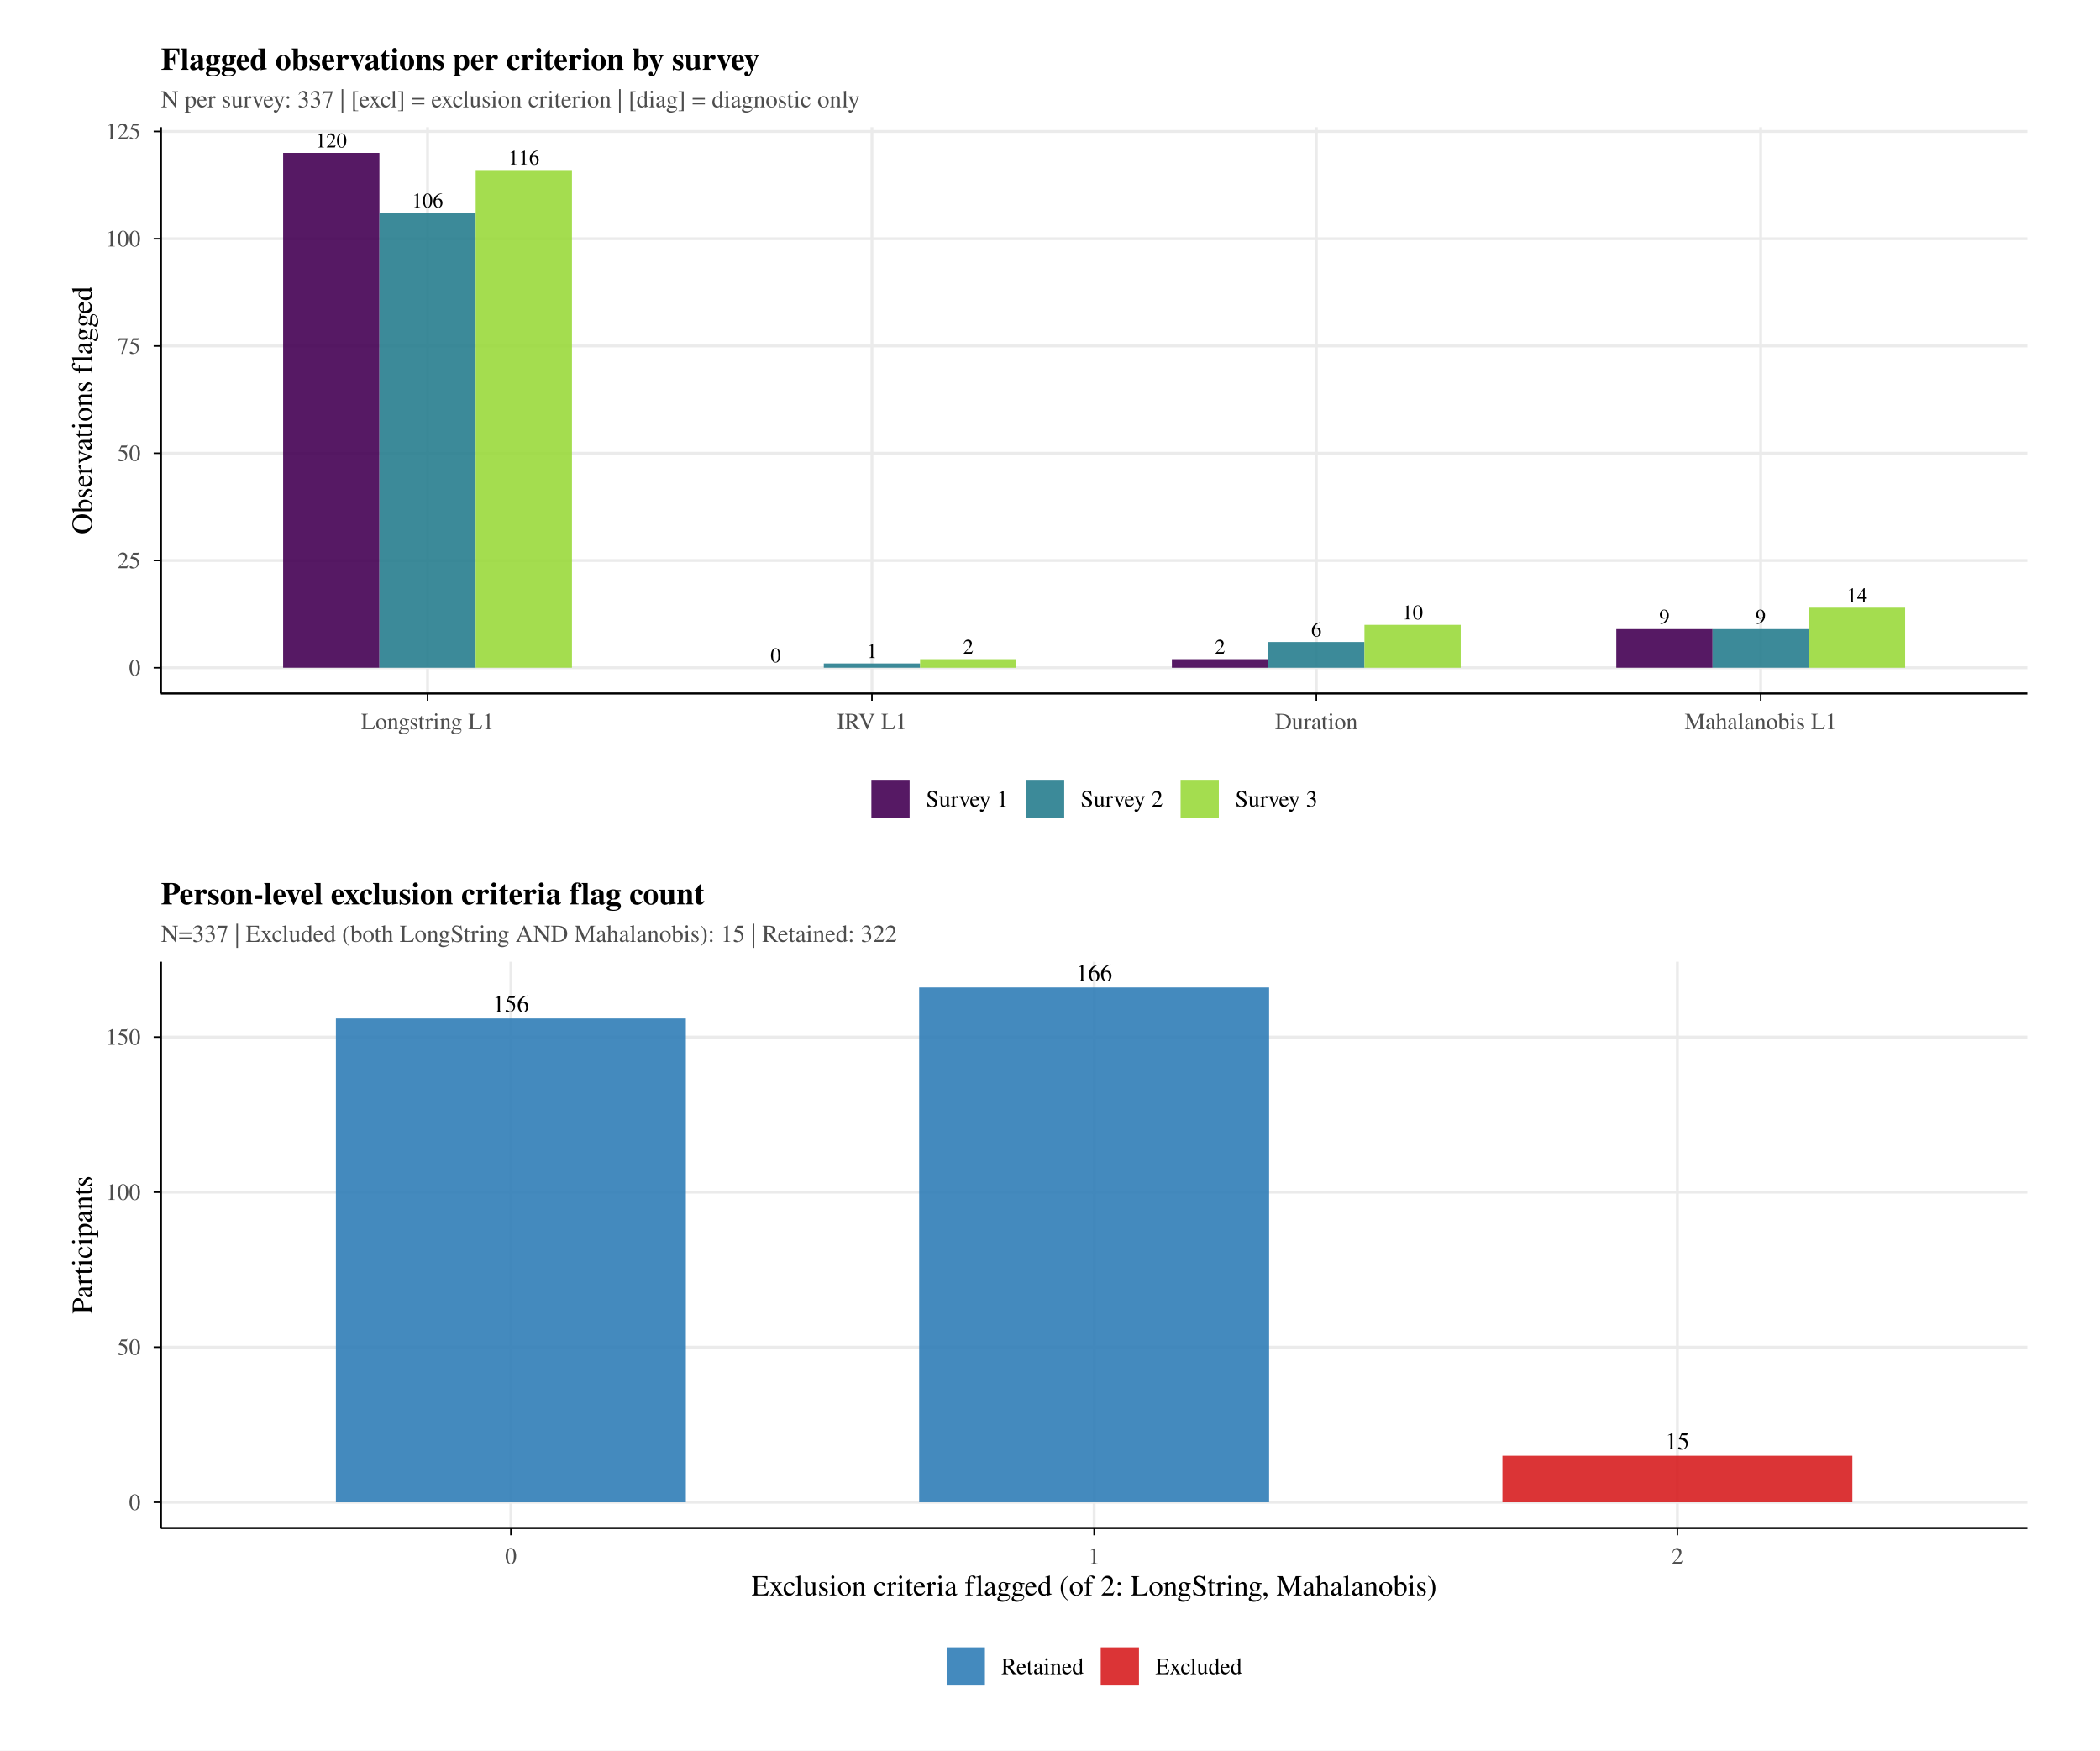
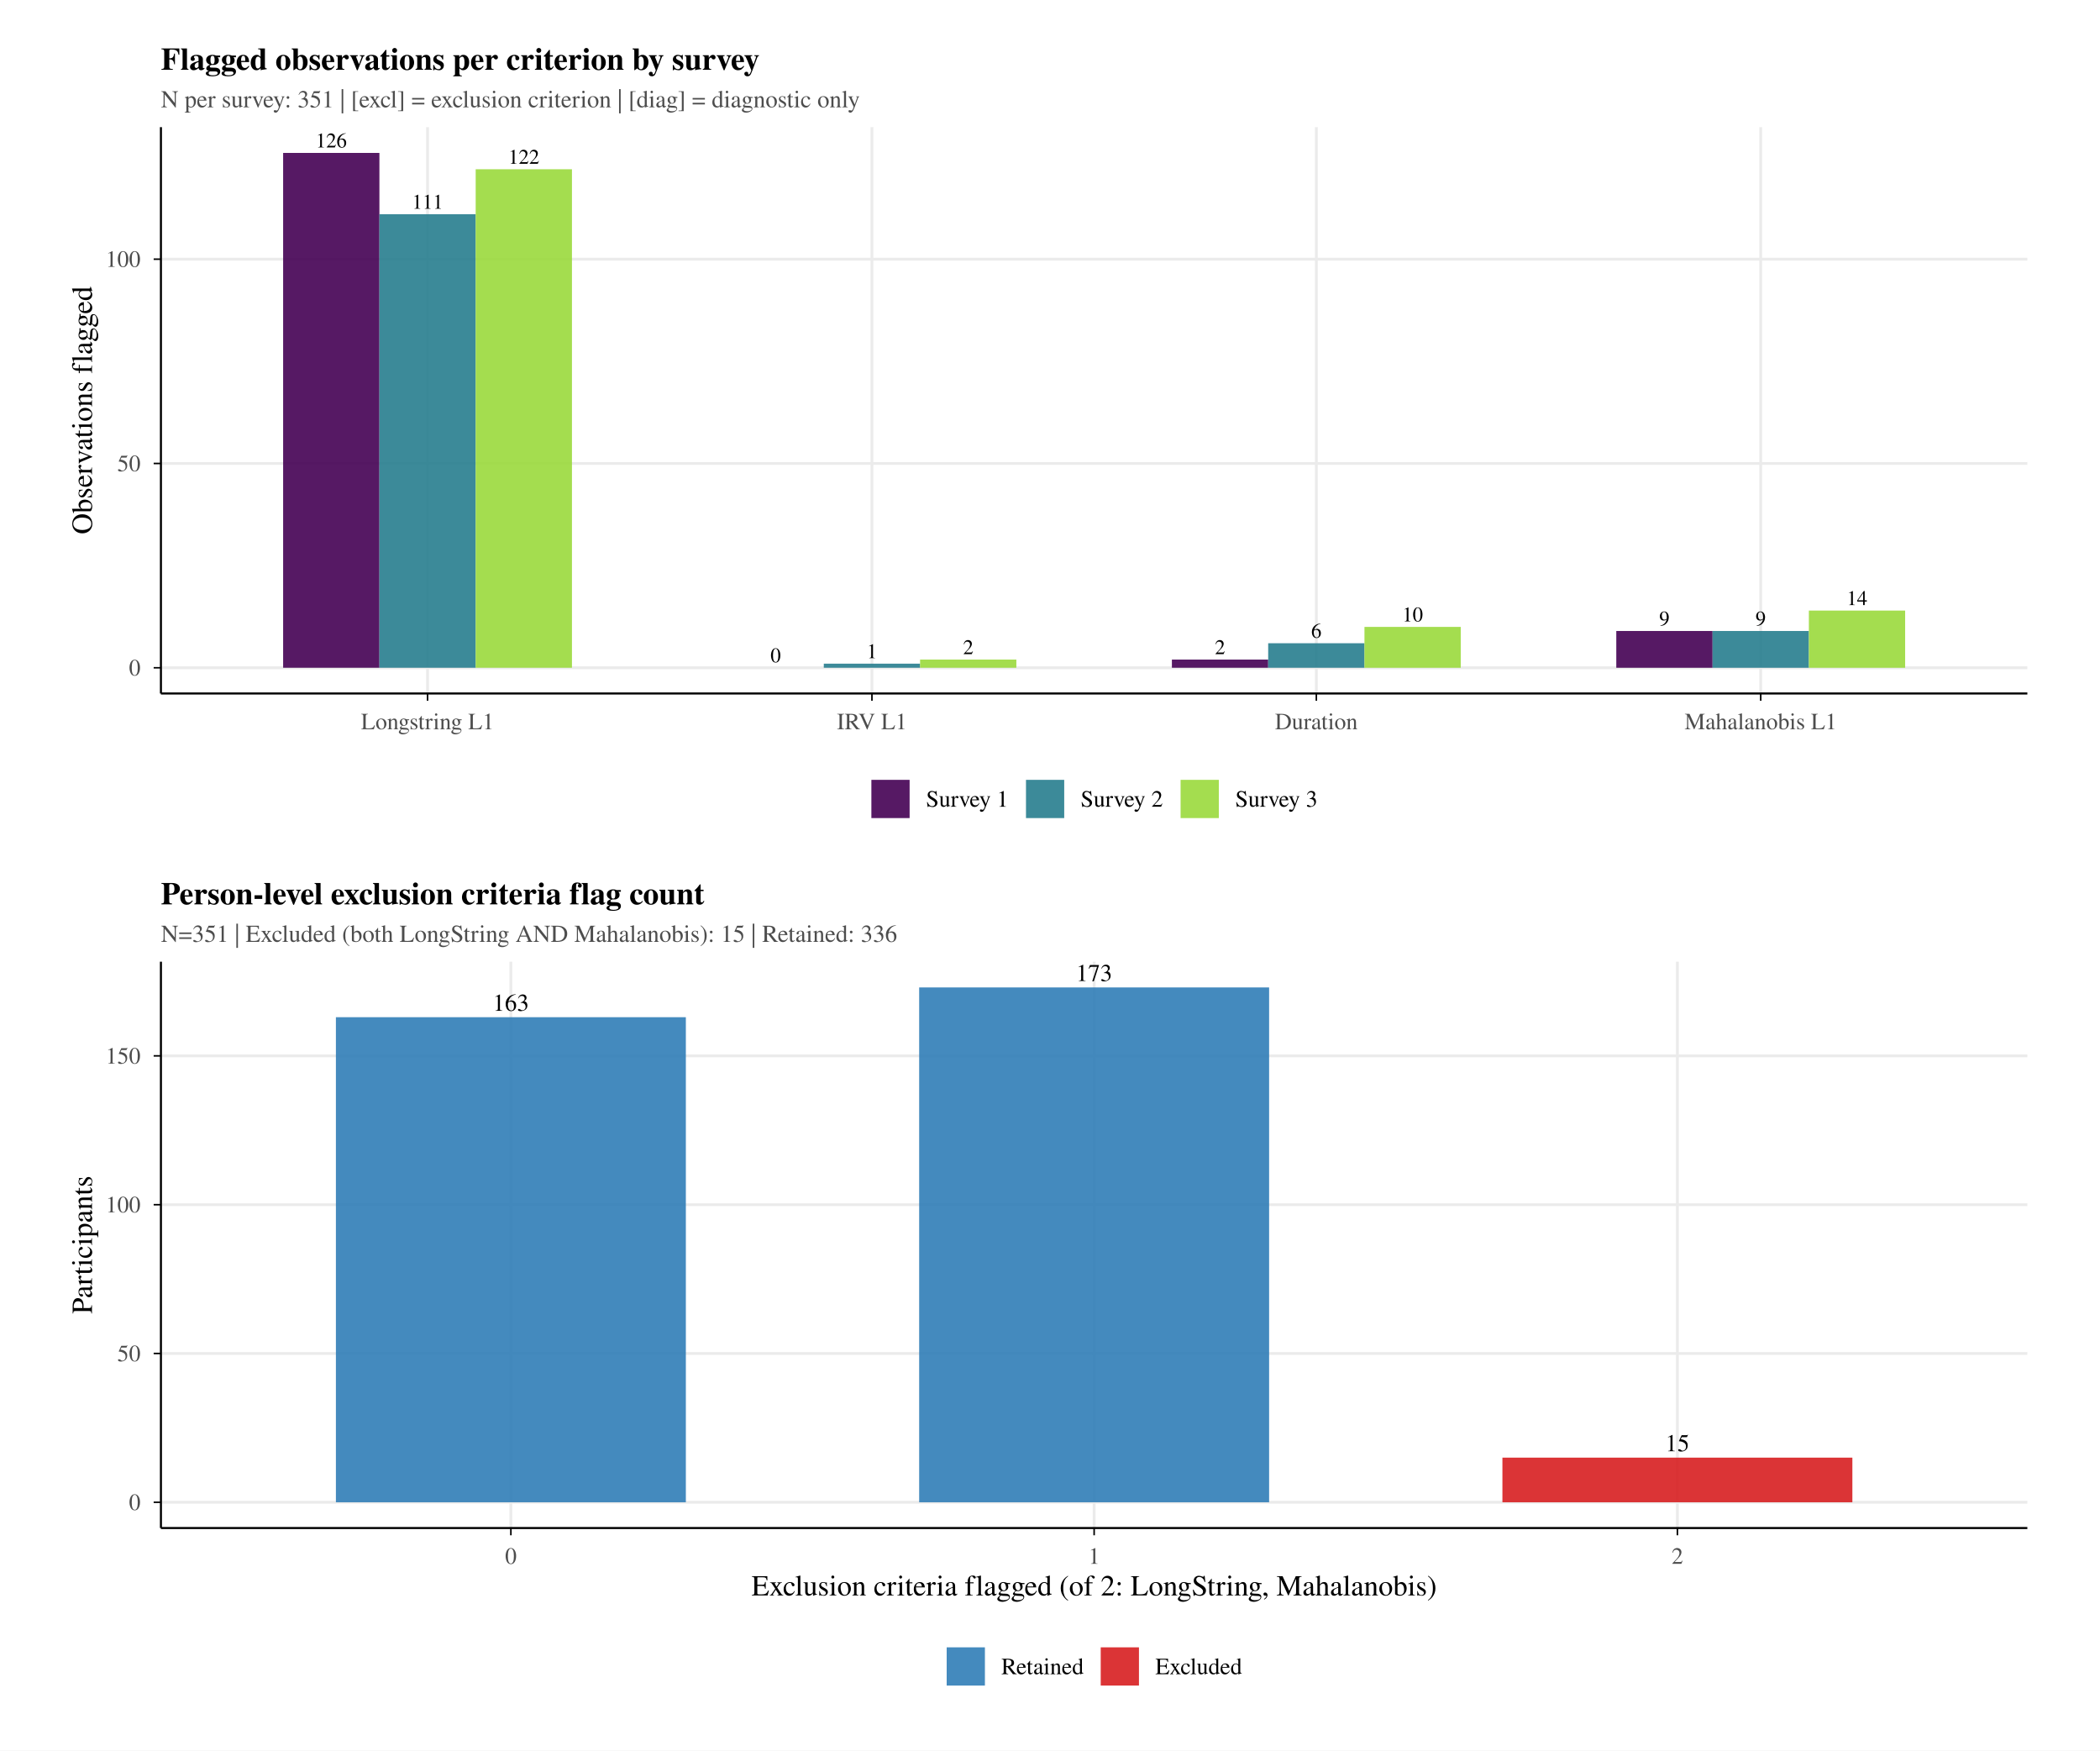
<svg xmlns="http://www.w3.org/2000/svg" width="864.00pt" height="720.00pt" viewBox="0 0 864.00 720.00">
  <g class="svglite">
    <defs>
      <style type="text/css">
    .svglite line, .svglite polyline, .svglite polygon, .svglite path, .svglite rect, .svglite circle {
      fill: none;
      stroke: #000000;
      stroke-linecap: round;
      stroke-linejoin: round;
      stroke-miterlimit: 10.00;
    }
    .svglite text {
      white-space: pre;
    }
    .svglite g.glyphgroup path {
      fill: inherit;
      stroke: none;
    }
  </style>
    </defs>
    <rect width="100%" height="100%" style="stroke: none; fill: #FFFFFF;" />
    <defs>
      <clipPath id="cpMC4wMHw4NjQuMDB8MC4wMHw3MjAuMDA=">
        <rect x="0.00" y="0.00" width="864.00" height="720.00" />
      </clipPath>
    </defs>
    <g clip-path="url(#cpMC4wMHw4NjQuMDB8MC4wMHw3MjAuMDA=)">
      <rect x="0" y="0.00" width="864.00" height="720.00" style="stroke-width: 1.16; stroke: none; fill: #FFFFFF;" />
    </g>
    <defs>
      <clipPath id="cpNjYuMjF8ODM0LjExfDUyLjMxfDYyOC41MQ==">
        <rect x="66.21" y="52.31" width="767.91" height="576.20" />
      </clipPath>
    </defs>
    <g clip-path="url(#cpNjYuMjF8ODM0LjExfDUyLjMxfDYyOC41MQ==)">
</g>
    <g clip-path="url(#cpMC4wMHw4NjQuMDB8MC4wMHw3MjAuMDA=)">
</g>
    <defs>
      <clipPath id="cpMTQuOTR8ODQ5LjA2fDkuOTZ8MzUzLjIy">
        <rect x="14.94" y="9.96" width="834.11" height="343.26" />
      </clipPath>
    </defs>
    <g clip-path="url(#cpMTQuOTR8ODQ5LjA2fDkuOTZ8MzUzLjIy)">
      <rect x="14.94" y="9.96" width="834.11" height="343.26" style="stroke-width: 1.16; stroke: none; fill: #FFFFFF;" />
    </g>
    <g clip-path="url(#cpMC4wMHw4NjQuMDB8MC4wMHw3MjAuMDA=)">
</g>
    <defs>
      <clipPath id="cpMTQuOTR8ODQ5LjA2fDM1My4yMnw3MTAuMDQ=">
        <rect x="14.94" y="353.22" width="834.11" height="356.82" />
      </clipPath>
    </defs>
    <g clip-path="url(#cpMTQuOTR8ODQ5LjA2fDM1My4yMnw3MTAuMDQ=)">
      <rect x="14.94" y="353.22" width="834.11" height="356.82" style="stroke-width: 1.16; stroke: none; fill: #FFFFFF;" />
    </g>
    <g clip-path="url(#cpMC4wMHw4NjQuMDB8MC4wMHw3MjAuMDA=)">
</g>
    <defs>
      <clipPath id="cpNjYuMjF8ODM0LjExfDUyLjMxfDI4NS4yNQ==">
        <rect x="66.21" y="52.31" width="767.91" height="232.94" />
      </clipPath>
    </defs>
    <g clip-path="url(#cpNjYuMjF8ODM0LjExfDUyLjMxfDI4NS4yNQ==)">
      <polyline points="66.21,274.67 834.11,274.67 " style="stroke-width: 1.16; stroke: #EBEBEB; stroke-linecap: butt;" />
-       <polyline points="66.21,230.55 834.11,230.55 " style="stroke-width: 1.16; stroke: #EBEBEB; stroke-linecap: butt;" />
-       <polyline points="66.21,186.43 834.11,186.43 " style="stroke-width: 1.16; stroke: #EBEBEB; stroke-linecap: butt;" />
-       <polyline points="66.21,142.31 834.11,142.31 " style="stroke-width: 1.16; stroke: #EBEBEB; stroke-linecap: butt;" />
-       <polyline points="66.21,98.20 834.11,98.20 " style="stroke-width: 1.16; stroke: #EBEBEB; stroke-linecap: butt;" />
-       <polyline points="66.21,54.08 834.11,54.08 " style="stroke-width: 1.16; stroke: #EBEBEB; stroke-linecap: butt;" />
+       <polyline points="66.21,190.63 834.11,190.63 " style="stroke-width: 1.16; stroke: #EBEBEB; stroke-linecap: butt;" />
+       <polyline points="66.21,106.60 834.11,106.60 " style="stroke-width: 1.16; stroke: #EBEBEB; stroke-linecap: butt;" />
      <polyline points="175.91,285.25 175.91,52.31 " style="stroke-width: 1.16; stroke: #EBEBEB; stroke-linecap: butt;" />
      <polyline points="358.74,285.25 358.74,52.31 " style="stroke-width: 1.16; stroke: #EBEBEB; stroke-linecap: butt;" />
      <polyline points="541.58,285.25 541.58,52.31 " style="stroke-width: 1.16; stroke: #EBEBEB; stroke-linecap: butt;" />
      <polyline points="724.41,285.25 724.41,52.31 " style="stroke-width: 1.16; stroke: #EBEBEB; stroke-linecap: butt;" />
      <rect x="116.49" y="62.90" width="39.61" height="211.76" style="stroke-width: 1.16; stroke: none; stroke-linecap: butt; stroke-linejoin: miter; fill: #440154; fill-opacity: 0.90;" />
      <rect x="299.32" y="274.67" width="39.61" height="0.00" style="stroke-width: 1.16; stroke: none; stroke-linecap: butt; stroke-linejoin: miter; fill: #440154; fill-opacity: 0.90;" />
-       <rect x="482.15" y="271.14" width="39.61" height="3.53" style="stroke-width: 1.16; stroke: none; stroke-linecap: butt; stroke-linejoin: miter; fill: #440154; fill-opacity: 0.90;" />
-       <rect x="664.99" y="258.78" width="39.61" height="15.88" style="stroke-width: 1.16; stroke: none; stroke-linecap: butt; stroke-linejoin: miter; fill: #440154; fill-opacity: 0.90;" />
-       <rect x="156.10" y="87.61" width="39.61" height="187.06" style="stroke-width: 1.16; stroke: none; stroke-linecap: butt; stroke-linejoin: miter; fill: #277E8E; fill-opacity: 0.90;" />
-       <rect x="338.93" y="272.90" width="39.61" height="1.76" style="stroke-width: 1.16; stroke: none; stroke-linecap: butt; stroke-linejoin: miter; fill: #277E8E; fill-opacity: 0.90;" />
-       <rect x="521.77" y="264.08" width="39.61" height="10.59" style="stroke-width: 1.16; stroke: none; stroke-linecap: butt; stroke-linejoin: miter; fill: #277E8E; fill-opacity: 0.90;" />
-       <rect x="704.60" y="258.78" width="39.61" height="15.88" style="stroke-width: 1.16; stroke: none; stroke-linecap: butt; stroke-linejoin: miter; fill: #277E8E; fill-opacity: 0.90;" />
-       <rect x="195.71" y="69.96" width="39.61" height="204.70" style="stroke-width: 1.16; stroke: none; stroke-linecap: butt; stroke-linejoin: miter; fill: #9AD93C; fill-opacity: 0.90;" />
-       <rect x="378.55" y="271.14" width="39.61" height="3.53" style="stroke-width: 1.16; stroke: none; stroke-linecap: butt; stroke-linejoin: miter; fill: #9AD93C; fill-opacity: 0.90;" />
-       <rect x="561.38" y="257.02" width="39.61" height="17.65" style="stroke-width: 1.16; stroke: none; stroke-linecap: butt; stroke-linejoin: miter; fill: #9AD93C; fill-opacity: 0.90;" />
-       <rect x="744.22" y="249.96" width="39.61" height="24.71" style="stroke-width: 1.16; stroke: none; stroke-linecap: butt; stroke-linejoin: miter; fill: #9AD93C; fill-opacity: 0.90;" />
-       <text x="136.29" y="60.64" text-anchor="middle" style="font-size: 8.54px; font-family: &quot;Times&quot;;" textLength="12.80px" lengthAdjust="spacingAndGlyphs">120</text>
+       <rect x="482.15" y="271.30" width="39.61" height="3.36" style="stroke-width: 1.16; stroke: none; stroke-linecap: butt; stroke-linejoin: miter; fill: #440154; fill-opacity: 0.90;" />
+       <rect x="664.99" y="259.54" width="39.61" height="15.13" style="stroke-width: 1.16; stroke: none; stroke-linecap: butt; stroke-linejoin: miter; fill: #440154; fill-opacity: 0.90;" />
+       <rect x="156.10" y="88.11" width="39.61" height="186.55" style="stroke-width: 1.16; stroke: none; stroke-linecap: butt; stroke-linejoin: miter; fill: #277E8E; fill-opacity: 0.90;" />
+       <rect x="338.93" y="272.98" width="39.61" height="1.68" style="stroke-width: 1.16; stroke: none; stroke-linecap: butt; stroke-linejoin: miter; fill: #277E8E; fill-opacity: 0.90;" />
+       <rect x="521.77" y="264.58" width="39.61" height="10.08" style="stroke-width: 1.16; stroke: none; stroke-linecap: butt; stroke-linejoin: miter; fill: #277E8E; fill-opacity: 0.90;" />
+       <rect x="704.60" y="259.54" width="39.61" height="15.13" style="stroke-width: 1.16; stroke: none; stroke-linecap: butt; stroke-linejoin: miter; fill: #277E8E; fill-opacity: 0.90;" />
+       <rect x="195.71" y="69.62" width="39.61" height="205.04" style="stroke-width: 1.16; stroke: none; stroke-linecap: butt; stroke-linejoin: miter; fill: #9AD93C; fill-opacity: 0.90;" />
+       <rect x="378.55" y="271.30" width="39.61" height="3.36" style="stroke-width: 1.16; stroke: none; stroke-linecap: butt; stroke-linejoin: miter; fill: #9AD93C; fill-opacity: 0.90;" />
+       <rect x="561.38" y="257.86" width="39.61" height="16.81" style="stroke-width: 1.16; stroke: none; stroke-linecap: butt; stroke-linejoin: miter; fill: #9AD93C; fill-opacity: 0.90;" />
+       <rect x="744.22" y="251.14" width="39.61" height="23.53" style="stroke-width: 1.16; stroke: none; stroke-linecap: butt; stroke-linejoin: miter; fill: #9AD93C; fill-opacity: 0.90;" />
+       <text x="136.29" y="60.64" text-anchor="middle" style="font-size: 8.54px; font-family: &quot;Times&quot;;" textLength="12.80px" lengthAdjust="spacingAndGlyphs">126</text>
      <text x="319.13" y="272.41" text-anchor="middle" style="font-size: 8.54px; font-family: &quot;Times&quot;;" textLength="4.27px" lengthAdjust="spacingAndGlyphs">0</text>
-       <text x="501.96" y="268.88" text-anchor="middle" style="font-size: 8.54px; font-family: &quot;Times&quot;;" textLength="4.27px" lengthAdjust="spacingAndGlyphs">2</text>
-       <text x="684.80" y="256.53" text-anchor="middle" style="font-size: 8.54px; font-family: &quot;Times&quot;;" textLength="4.27px" lengthAdjust="spacingAndGlyphs">9</text>
-       <text x="175.91" y="85.35" text-anchor="middle" style="font-size: 8.54px; font-family: &quot;Times&quot;;" textLength="12.80px" lengthAdjust="spacingAndGlyphs">106</text>
-       <text x="358.74" y="270.64" text-anchor="middle" style="font-size: 8.54px; font-family: &quot;Times&quot;;" textLength="4.27px" lengthAdjust="spacingAndGlyphs">1</text>
-       <text x="541.58" y="261.82" text-anchor="middle" style="font-size: 8.54px; font-family: &quot;Times&quot;;" textLength="4.27px" lengthAdjust="spacingAndGlyphs">6</text>
-       <text x="724.41" y="256.53" text-anchor="middle" style="font-size: 8.54px; font-family: &quot;Times&quot;;" textLength="4.27px" lengthAdjust="spacingAndGlyphs">9</text>
-       <text x="215.52" y="67.70" text-anchor="middle" style="font-size: 8.54px; font-family: &quot;Times&quot;;" textLength="12.48px" lengthAdjust="spacingAndGlyphs">116</text>
-       <text x="398.36" y="268.88" text-anchor="middle" style="font-size: 8.54px; font-family: &quot;Times&quot;;" textLength="4.27px" lengthAdjust="spacingAndGlyphs">2</text>
-       <text x="581.19" y="254.76" text-anchor="middle" style="font-size: 8.54px; font-family: &quot;Times&quot;;" textLength="8.53px" lengthAdjust="spacingAndGlyphs">10</text>
-       <text x="764.03" y="247.70" text-anchor="middle" style="font-size: 8.54px; font-family: &quot;Times&quot;;" textLength="8.53px" lengthAdjust="spacingAndGlyphs">14</text>
+       <text x="501.96" y="269.05" text-anchor="middle" style="font-size: 8.54px; font-family: &quot;Times&quot;;" textLength="4.27px" lengthAdjust="spacingAndGlyphs">2</text>
+       <text x="684.80" y="257.28" text-anchor="middle" style="font-size: 8.54px; font-family: &quot;Times&quot;;" textLength="4.27px" lengthAdjust="spacingAndGlyphs">9</text>
+       <text x="175.91" y="85.85" text-anchor="middle" style="font-size: 8.54px; font-family: &quot;Times&quot;;" textLength="12.17px" lengthAdjust="spacingAndGlyphs">111</text>
+       <text x="358.74" y="270.73" text-anchor="middle" style="font-size: 8.54px; font-family: &quot;Times&quot;;" textLength="4.27px" lengthAdjust="spacingAndGlyphs">1</text>
+       <text x="541.58" y="262.32" text-anchor="middle" style="font-size: 8.54px; font-family: &quot;Times&quot;;" textLength="4.27px" lengthAdjust="spacingAndGlyphs">6</text>
+       <text x="724.41" y="257.28" text-anchor="middle" style="font-size: 8.54px; font-family: &quot;Times&quot;;" textLength="4.27px" lengthAdjust="spacingAndGlyphs">9</text>
+       <text x="215.52" y="67.37" text-anchor="middle" style="font-size: 8.54px; font-family: &quot;Times&quot;;" textLength="12.80px" lengthAdjust="spacingAndGlyphs">122</text>
+       <text x="398.36" y="269.05" text-anchor="middle" style="font-size: 8.54px; font-family: &quot;Times&quot;;" textLength="4.27px" lengthAdjust="spacingAndGlyphs">2</text>
+       <text x="581.19" y="255.60" text-anchor="middle" style="font-size: 8.54px; font-family: &quot;Times&quot;;" textLength="8.53px" lengthAdjust="spacingAndGlyphs">10</text>
+       <text x="764.03" y="248.88" text-anchor="middle" style="font-size: 8.54px; font-family: &quot;Times&quot;;" textLength="8.53px" lengthAdjust="spacingAndGlyphs">14</text>
    </g>
    <g clip-path="url(#cpMC4wMHw4NjQuMDB8MC4wMHw3MjAuMDA=)">
      <polyline points="66.21,285.25 66.21,52.31 " style="stroke-width: 0.85; stroke-linecap: butt;" />
      <text x="57.84" y="277.84" text-anchor="end" style="font-size: 9.60px;fill: #4D4D4D; font-family: &quot;Times&quot;;" textLength="4.80px" lengthAdjust="spacingAndGlyphs">0</text>
-       <text x="57.84" y="233.72" text-anchor="end" style="font-size: 9.60px;fill: #4D4D4D; font-family: &quot;Times&quot;;" textLength="9.59px" lengthAdjust="spacingAndGlyphs">25</text>
-       <text x="57.84" y="189.61" text-anchor="end" style="font-size: 9.60px;fill: #4D4D4D; font-family: &quot;Times&quot;;" textLength="9.59px" lengthAdjust="spacingAndGlyphs">50</text>
-       <text x="57.84" y="145.49" text-anchor="end" style="font-size: 9.60px;fill: #4D4D4D; font-family: &quot;Times&quot;;" textLength="9.59px" lengthAdjust="spacingAndGlyphs">75</text>
-       <text x="57.84" y="101.37" text-anchor="end" style="font-size: 9.60px;fill: #4D4D4D; font-family: &quot;Times&quot;;" textLength="14.39px" lengthAdjust="spacingAndGlyphs">100</text>
-       <text x="57.84" y="57.25" text-anchor="end" style="font-size: 9.60px;fill: #4D4D4D; font-family: &quot;Times&quot;;" textLength="14.39px" lengthAdjust="spacingAndGlyphs">125</text>
+       <text x="57.84" y="193.81" text-anchor="end" style="font-size: 9.60px;fill: #4D4D4D; font-family: &quot;Times&quot;;" textLength="9.59px" lengthAdjust="spacingAndGlyphs">50</text>
+       <text x="57.84" y="109.77" text-anchor="end" style="font-size: 9.60px;fill: #4D4D4D; font-family: &quot;Times&quot;;" textLength="14.39px" lengthAdjust="spacingAndGlyphs">100</text>
      <polyline points="63.22,274.67 66.21,274.67 " style="stroke-width: 0.64; stroke-linecap: butt;" />
-       <polyline points="63.22,230.55 66.21,230.55 " style="stroke-width: 0.64; stroke-linecap: butt;" />
-       <polyline points="63.22,186.43 66.21,186.43 " style="stroke-width: 0.64; stroke-linecap: butt;" />
-       <polyline points="63.22,142.31 66.21,142.31 " style="stroke-width: 0.64; stroke-linecap: butt;" />
-       <polyline points="63.22,98.20 66.21,98.20 " style="stroke-width: 0.64; stroke-linecap: butt;" />
-       <polyline points="63.22,54.08 66.21,54.08 " style="stroke-width: 0.64; stroke-linecap: butt;" />
+       <polyline points="63.22,190.63 66.21,190.63 " style="stroke-width: 0.64; stroke-linecap: butt;" />
+       <polyline points="63.22,106.60 66.21,106.60 " style="stroke-width: 0.64; stroke-linecap: butt;" />
      <polyline points="66.21,285.25 834.11,285.25 " style="stroke-width: 0.85; stroke-linecap: butt;" />
      <polyline points="175.91,288.24 175.91,285.25 " style="stroke-width: 0.64; stroke-linecap: butt;" />
      <polyline points="358.74,288.24 358.74,285.25 " style="stroke-width: 0.64; stroke-linecap: butt;" />
      <polyline points="541.58,288.24 541.58,285.25 " style="stroke-width: 0.64; stroke-linecap: butt;" />
      <polyline points="724.41,288.24 724.41,285.25 " style="stroke-width: 0.64; stroke-linecap: butt;" />
      <text x="175.91" y="299.97" text-anchor="middle" style="font-size: 9.60px;fill: #4D4D4D; font-family: &quot;Times&quot;;" textLength="55.17px" lengthAdjust="spacingAndGlyphs">Longstring L1</text>
      <text x="358.74" y="299.97" text-anchor="middle" style="font-size: 9.60px;fill: #4D4D4D; font-family: &quot;Times&quot;;" textLength="28.64px" lengthAdjust="spacingAndGlyphs">IRV L1</text>
      <text x="541.58" y="299.97" text-anchor="middle" style="font-size: 9.60px;fill: #4D4D4D; font-family: &quot;Times&quot;;" textLength="34.11px" lengthAdjust="spacingAndGlyphs">Duration</text>
      <text x="724.41" y="299.97" text-anchor="middle" style="font-size: 9.60px;fill: #4D4D4D; font-family: &quot;Times&quot;;" textLength="62.66px" lengthAdjust="spacingAndGlyphs">Mahalanobis L1</text>
      <text transform="translate(37.83,168.78) rotate(-90)" text-anchor="middle" style="font-size: 12.00px; font-family: &quot;Times&quot;;" textLength="101.66px" lengthAdjust="spacingAndGlyphs">Observations flagged</text>
      <rect x="358.51" y="320.77" width="15.73" height="15.73" style="stroke-width: 1.16; stroke: none; stroke-linecap: butt; stroke-linejoin: miter; fill: #440154; fill-opacity: 0.90;" />
      <rect x="422.12" y="320.77" width="15.73" height="15.73" style="stroke-width: 1.16; stroke: none; stroke-linecap: butt; stroke-linejoin: miter; fill: #277E8E; fill-opacity: 0.90;" />
      <rect x="485.73" y="320.77" width="15.73" height="15.73" style="stroke-width: 1.16; stroke: none; stroke-linecap: butt; stroke-linejoin: miter; fill: #9AD93C; fill-opacity: 0.90;" />
      <text x="380.99" y="331.82" style="font-size: 9.60px; font-family: &quot;Times&quot;;" textLength="34.38px" lengthAdjust="spacingAndGlyphs">Survey 1</text>
      <text x="444.60" y="331.82" style="font-size: 9.60px; font-family: &quot;Times&quot;;" textLength="34.38px" lengthAdjust="spacingAndGlyphs">Survey 2</text>
      <text x="508.21" y="331.82" style="font-size: 9.60px; font-family: &quot;Times&quot;;" textLength="34.38px" lengthAdjust="spacingAndGlyphs">Survey 3</text>
-       <text x="66.21" y="44.15" style="font-size: 10.00px;fill: #4D4D4D; font-family: &quot;Times&quot;;" textLength="290.48px" lengthAdjust="spacingAndGlyphs">N per survey: 337 | [excl] = exclusion criterion | [diag] = diagnostic only</text>
+       <text x="66.21" y="44.15" style="font-size: 10.00px;fill: #4D4D4D; font-family: &quot;Times&quot;;" textLength="290.48px" lengthAdjust="spacingAndGlyphs">N per survey: 351 | [excl] = exclusion criterion | [diag] = diagnostic only</text>
      <text x="66.21" y="28.71" style="font-size: 13.00px; font-weight: bold; font-family: &quot;Times&quot;;" textLength="247.80px" lengthAdjust="spacingAndGlyphs">Flagged observations per criterion by survey</text>
    </g>
    <defs>
      <clipPath id="cpNjYuMjF8ODM0LjExfDM5NS41N3w2MjguNTE=">
        <rect x="66.21" y="395.57" width="767.91" height="232.94" />
      </clipPath>
    </defs>
    <g clip-path="url(#cpNjYuMjF8ODM0LjExfDM5NS41N3w2MjguNTE=)">
      <polyline points="66.21,617.92 834.11,617.92 " style="stroke-width: 1.16; stroke: #EBEBEB; stroke-linecap: butt;" />
-       <polyline points="66.21,554.14 834.11,554.14 " style="stroke-width: 1.16; stroke: #EBEBEB; stroke-linecap: butt;" />
-       <polyline points="66.21,490.36 834.11,490.36 " style="stroke-width: 1.16; stroke: #EBEBEB; stroke-linecap: butt;" />
-       <polyline points="66.21,426.57 834.11,426.57 " style="stroke-width: 1.16; stroke: #EBEBEB; stroke-linecap: butt;" />
+       <polyline points="66.21,556.72 834.11,556.72 " style="stroke-width: 1.16; stroke: #EBEBEB; stroke-linecap: butt;" />
+       <polyline points="66.21,495.52 834.11,495.52 " style="stroke-width: 1.16; stroke: #EBEBEB; stroke-linecap: butt;" />
+       <polyline points="66.21,434.31 834.11,434.31 " style="stroke-width: 1.16; stroke: #EBEBEB; stroke-linecap: butt;" />
      <polyline points="210.19,628.51 210.19,395.57 " style="stroke-width: 1.16; stroke: #EBEBEB; stroke-linecap: butt;" />
      <polyline points="450.16,628.51 450.16,395.57 " style="stroke-width: 1.16; stroke: #EBEBEB; stroke-linecap: butt;" />
      <polyline points="690.13,628.51 690.13,395.57 " style="stroke-width: 1.16; stroke: #EBEBEB; stroke-linecap: butt;" />
-       <rect x="138.20" y="418.92" width="143.98" height="199.01" style="stroke-width: 1.16; stroke: none; stroke-linecap: butt; stroke-linejoin: miter; fill: #2C7BB6; fill-opacity: 0.88;" />
+       <rect x="138.20" y="418.40" width="143.98" height="199.52" style="stroke-width: 1.16; stroke: none; stroke-linecap: butt; stroke-linejoin: miter; fill: #2C7BB6; fill-opacity: 0.88;" />
      <rect x="378.17" y="406.16" width="143.98" height="211.76" style="stroke-width: 1.16; stroke: none; stroke-linecap: butt; stroke-linejoin: miter; fill: #2C7BB6; fill-opacity: 0.88;" />
-       <rect x="618.14" y="598.79" width="143.98" height="19.14" style="stroke-width: 1.16; stroke: none; stroke-linecap: butt; stroke-linejoin: miter; fill: #D7191C; fill-opacity: 0.88;" />
-       <text x="210.19" y="416.28" text-anchor="middle" style="font-size: 9.96px; font-family: &quot;Times&quot;;" textLength="14.95px" lengthAdjust="spacingAndGlyphs">156</text>
-       <text x="450.16" y="403.53" text-anchor="middle" style="font-size: 9.96px; font-family: &quot;Times&quot;;" textLength="14.95px" lengthAdjust="spacingAndGlyphs">166</text>
-       <text x="690.13" y="596.15" text-anchor="middle" style="font-size: 9.96px; font-family: &quot;Times&quot;;" textLength="9.97px" lengthAdjust="spacingAndGlyphs">15</text>
+       <rect x="618.14" y="599.56" width="143.98" height="18.36" style="stroke-width: 1.16; stroke: none; stroke-linecap: butt; stroke-linejoin: miter; fill: #D7191C; fill-opacity: 0.88;" />
+       <text x="210.19" y="415.77" text-anchor="middle" style="font-size: 9.96px; font-family: &quot;Times&quot;;" textLength="14.95px" lengthAdjust="spacingAndGlyphs">163</text>
+       <text x="450.16" y="403.53" text-anchor="middle" style="font-size: 9.96px; font-family: &quot;Times&quot;;" textLength="14.95px" lengthAdjust="spacingAndGlyphs">173</text>
+       <text x="690.13" y="596.93" text-anchor="middle" style="font-size: 9.96px; font-family: &quot;Times&quot;;" textLength="9.97px" lengthAdjust="spacingAndGlyphs">15</text>
    </g>
    <g clip-path="url(#cpMC4wMHw4NjQuMDB8MC4wMHw3MjAuMDA=)">
      <polyline points="66.21,628.51 66.21,395.57 " style="stroke-width: 0.85; stroke-linecap: butt;" />
      <text x="57.84" y="621.10" text-anchor="end" style="font-size: 9.60px;fill: #4D4D4D; font-family: &quot;Times&quot;;" textLength="4.80px" lengthAdjust="spacingAndGlyphs">0</text>
-       <text x="57.84" y="557.31" text-anchor="end" style="font-size: 9.60px;fill: #4D4D4D; font-family: &quot;Times&quot;;" textLength="9.59px" lengthAdjust="spacingAndGlyphs">50</text>
-       <text x="57.84" y="493.53" text-anchor="end" style="font-size: 9.60px;fill: #4D4D4D; font-family: &quot;Times&quot;;" textLength="14.39px" lengthAdjust="spacingAndGlyphs">100</text>
-       <text x="57.84" y="429.75" text-anchor="end" style="font-size: 9.60px;fill: #4D4D4D; font-family: &quot;Times&quot;;" textLength="14.39px" lengthAdjust="spacingAndGlyphs">150</text>
+       <text x="57.84" y="559.90" text-anchor="end" style="font-size: 9.60px;fill: #4D4D4D; font-family: &quot;Times&quot;;" textLength="9.59px" lengthAdjust="spacingAndGlyphs">50</text>
+       <text x="57.84" y="498.69" text-anchor="end" style="font-size: 9.60px;fill: #4D4D4D; font-family: &quot;Times&quot;;" textLength="14.39px" lengthAdjust="spacingAndGlyphs">100</text>
+       <text x="57.84" y="437.49" text-anchor="end" style="font-size: 9.60px;fill: #4D4D4D; font-family: &quot;Times&quot;;" textLength="14.39px" lengthAdjust="spacingAndGlyphs">150</text>
      <polyline points="63.22,617.92 66.21,617.92 " style="stroke-width: 0.64; stroke-linecap: butt;" />
-       <polyline points="63.22,554.14 66.21,554.14 " style="stroke-width: 0.64; stroke-linecap: butt;" />
-       <polyline points="63.22,490.36 66.21,490.36 " style="stroke-width: 0.64; stroke-linecap: butt;" />
-       <polyline points="63.22,426.57 66.21,426.57 " style="stroke-width: 0.64; stroke-linecap: butt;" />
+       <polyline points="63.22,556.72 66.21,556.72 " style="stroke-width: 0.64; stroke-linecap: butt;" />
+       <polyline points="63.22,495.52 66.21,495.52 " style="stroke-width: 0.64; stroke-linecap: butt;" />
+       <polyline points="63.22,434.31 66.21,434.31 " style="stroke-width: 0.64; stroke-linecap: butt;" />
      <polyline points="66.21,628.51 834.11,628.51 " style="stroke-width: 0.85; stroke-linecap: butt;" />
      <polyline points="210.19,631.50 210.19,628.51 " style="stroke-width: 0.64; stroke-linecap: butt;" />
      <polyline points="450.16,631.50 450.16,628.51 " style="stroke-width: 0.64; stroke-linecap: butt;" />
      <polyline points="690.13,631.50 690.13,628.51 " style="stroke-width: 0.64; stroke-linecap: butt;" />
      <text x="210.19" y="643.23" text-anchor="middle" style="font-size: 9.60px;fill: #4D4D4D; font-family: &quot;Times&quot;;" textLength="4.80px" lengthAdjust="spacingAndGlyphs">0</text>
      <text x="450.16" y="643.23" text-anchor="middle" style="font-size: 9.60px;fill: #4D4D4D; font-family: &quot;Times&quot;;" textLength="4.80px" lengthAdjust="spacingAndGlyphs">1</text>
      <text x="690.13" y="643.23" text-anchor="middle" style="font-size: 9.60px;fill: #4D4D4D; font-family: &quot;Times&quot;;" textLength="4.80px" lengthAdjust="spacingAndGlyphs">2</text>
      <text x="450.16" y="656.26" text-anchor="middle" style="font-size: 12.00px; font-family: &quot;Times&quot;;" textLength="282.25px" lengthAdjust="spacingAndGlyphs">Exclusion criteria flagged (of 2: LongString, Mahalanobis)</text>
      <text transform="translate(37.83,512.04) rotate(-90)" text-anchor="middle" style="font-size: 12.00px; font-family: &quot;Times&quot;;" textLength="56.64px" lengthAdjust="spacingAndGlyphs">Participants</text>
      <rect x="389.49" y="677.59" width="15.73" height="15.73" style="stroke-width: 1.16; stroke: none; stroke-linecap: butt; stroke-linejoin: miter; fill: #2C7BB6; fill-opacity: 0.88;" />
      <rect x="452.87" y="677.59" width="15.73" height="15.73" style="stroke-width: 1.16; stroke: none; stroke-linecap: butt; stroke-linejoin: miter; fill: #D7191C; fill-opacity: 0.88;" />
      <text x="411.97" y="688.63" style="font-size: 9.60px; font-family: &quot;Times&quot;;" textLength="34.14px" lengthAdjust="spacingAndGlyphs">Retained</text>
      <text x="475.35" y="688.63" style="font-size: 9.60px; font-family: &quot;Times&quot;;" textLength="36.25px" lengthAdjust="spacingAndGlyphs">Excluded</text>
-       <text x="66.21" y="387.41" style="font-size: 10.00px;fill: #4D4D4D; font-family: &quot;Times&quot;;" textLength="303.50px" lengthAdjust="spacingAndGlyphs">N=337 | Excluded (both LongString AND Mahalanobis): 15 | Retained: 322</text>
+       <text x="66.21" y="387.41" style="font-size: 10.00px;fill: #4D4D4D; font-family: &quot;Times&quot;;" textLength="303.50px" lengthAdjust="spacingAndGlyphs">N=351 | Excluded (both LongString AND Mahalanobis): 15 | Retained: 336</text>
      <text x="66.21" y="371.97" style="font-size: 13.00px; font-weight: bold; font-family: &quot;Times&quot;;" textLength="224.53px" lengthAdjust="spacingAndGlyphs">Person-level exclusion criteria flag count</text>
    </g>
  </g>
</svg>
